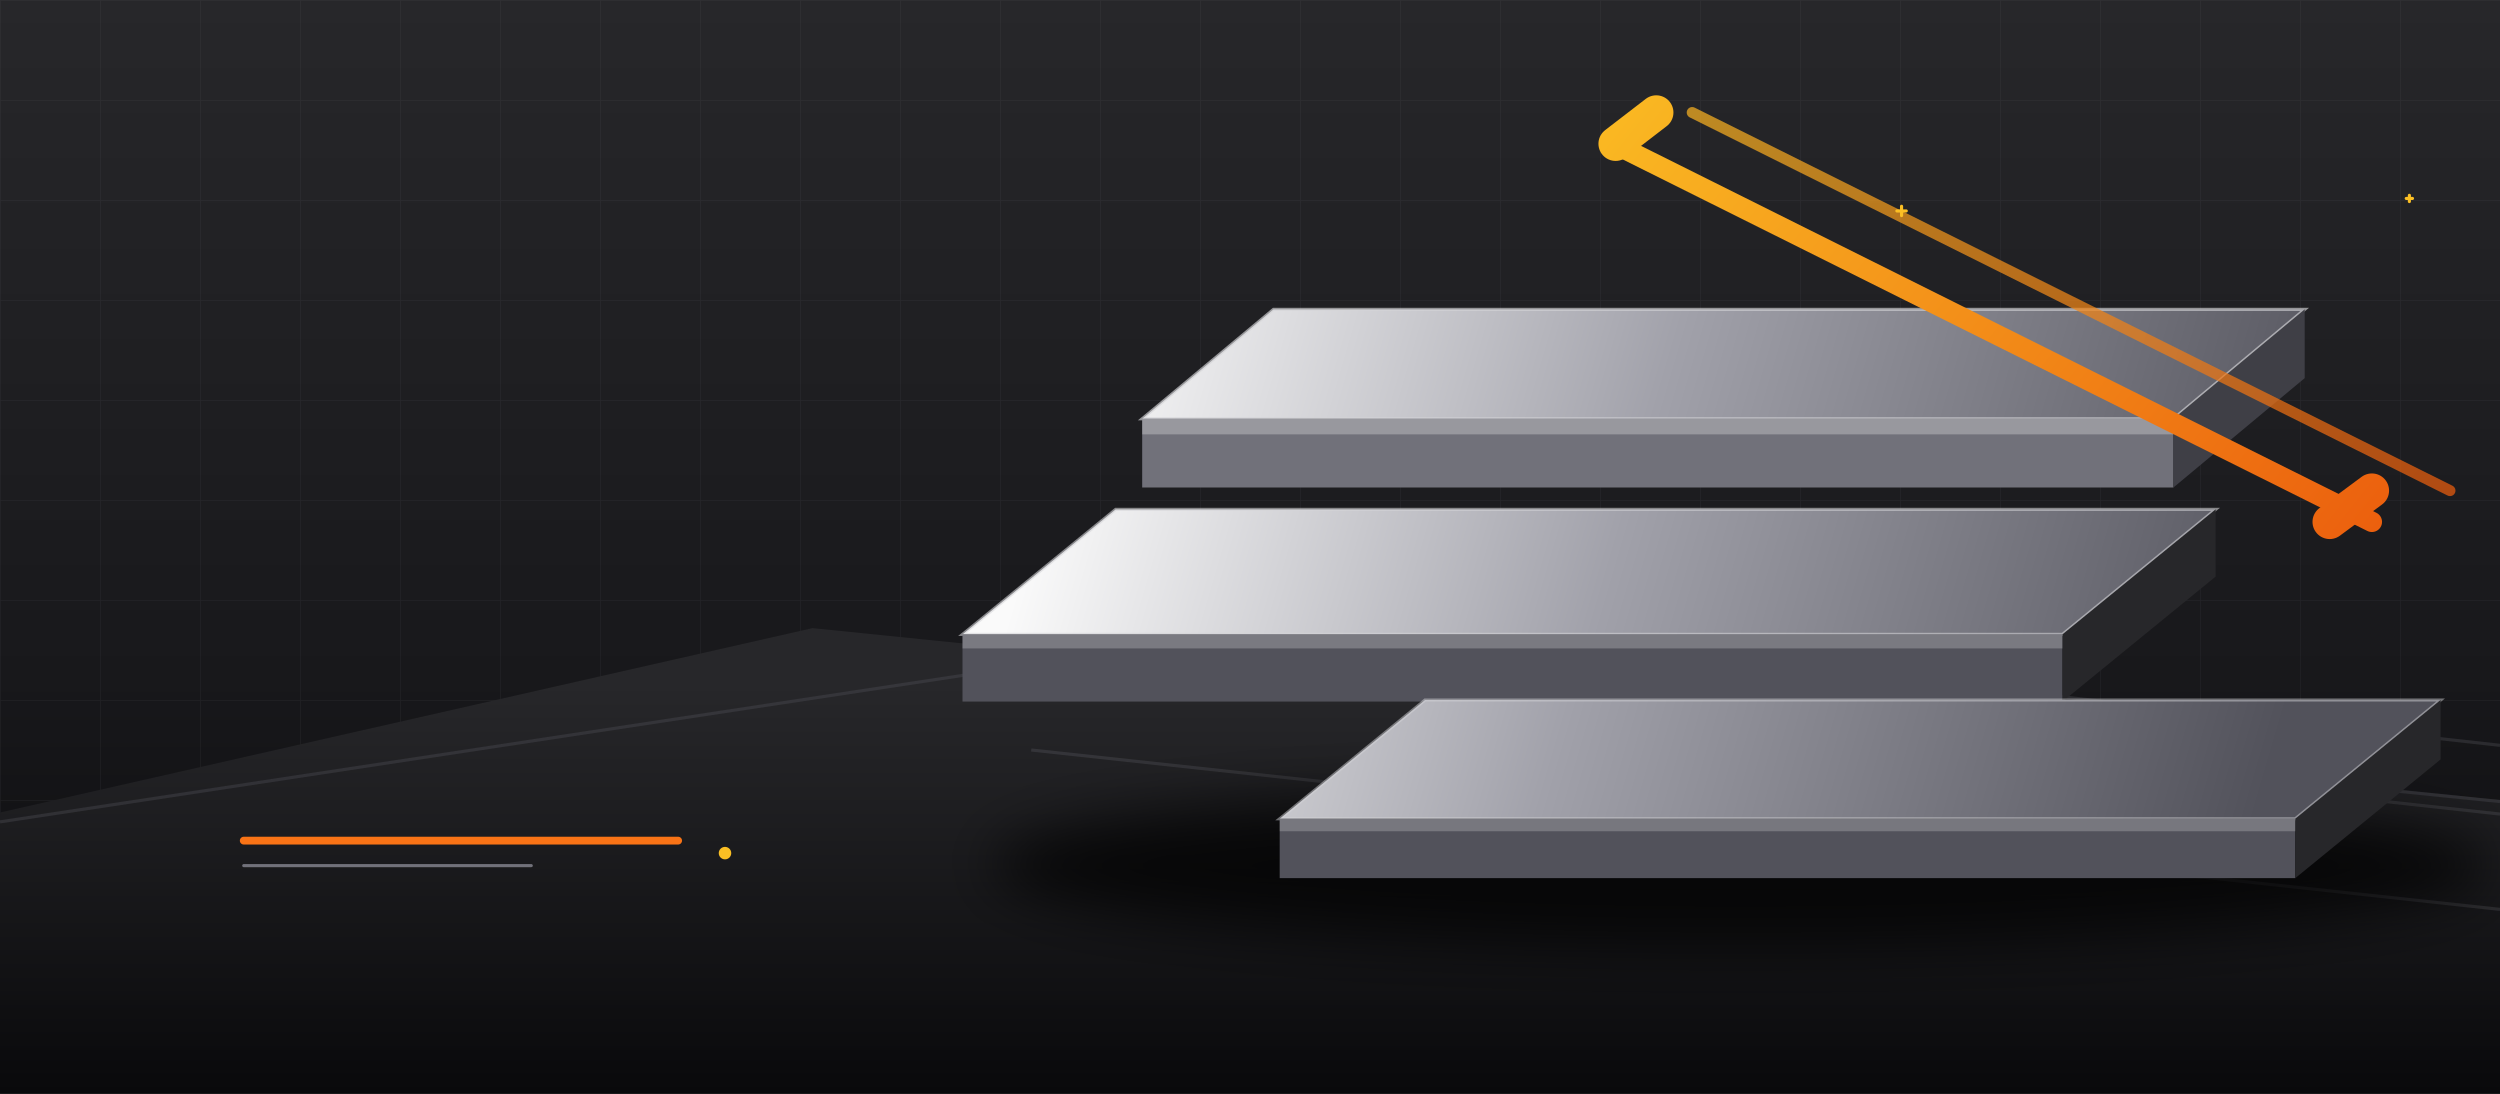
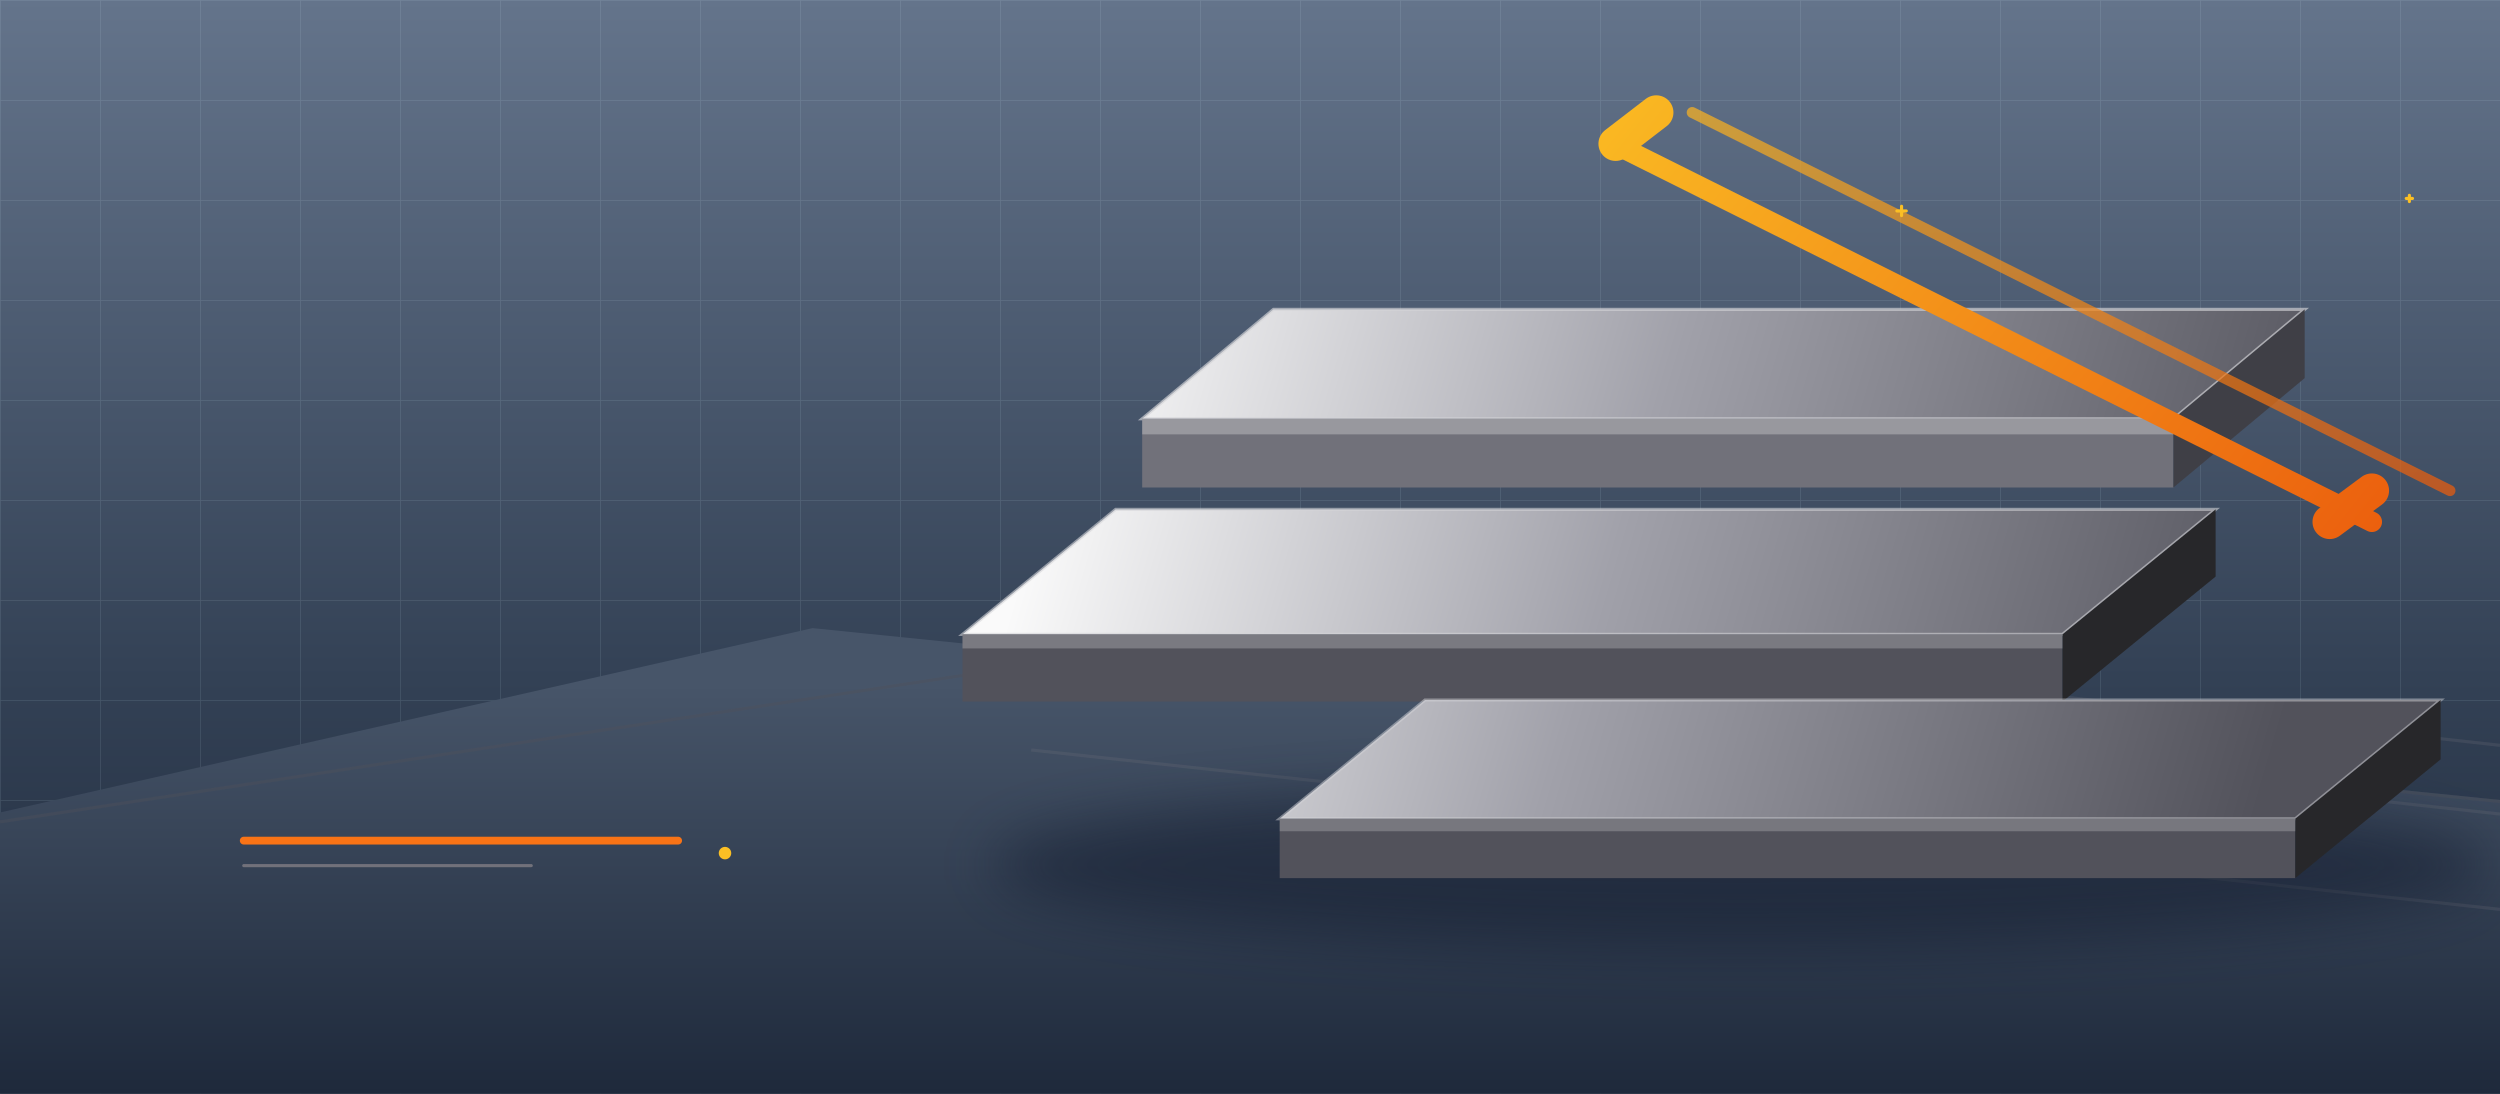
<svg xmlns="http://www.w3.org/2000/svg" viewBox="0 0 1600 700" fill="none">
  <defs>
    <linearGradient id="background" x1="800" y1="0" x2="800" y2="700" gradientUnits="userSpaceOnUse">
-       <stop stop-color="#27272A" />
-       <stop offset=".62" stop-color="#18181B" />
-       <stop offset="1" stop-color="#09090B" />
+       <stop stop-color="#64748B" />
+       <stop offset=".62" stop-color="#334155" />
+       <stop offset="1" stop-color="#1E293B" />
    </linearGradient>
    <linearGradient id="beam" x1="660" y1="292" x2="1450" y2="620" gradientUnits="userSpaceOnUse">
      <stop stop-color="#E4E4E7" />
      <stop offset=".28" stop-color="#71717A" />
      <stop offset=".62" stop-color="#3F3F46" />
      <stop offset="1" stop-color="#A1A1AA" />
    </linearGradient>
    <linearGradient id="beamTop" x1="680" y1="275" x2="1450" y2="500" gradientUnits="userSpaceOnUse">
      <stop stop-color="#FAFAFA" />
      <stop offset=".45" stop-color="#A1A1AA" />
      <stop offset="1" stop-color="#52525B" />
    </linearGradient>
    <linearGradient id="orange" x1="900" y1="170" x2="1400" y2="570" gradientUnits="userSpaceOnUse">
      <stop stop-color="#FBBF24" />
      <stop offset="1" stop-color="#EA580C" />
    </linearGradient>
    <linearGradient id="floor" x1="800" y1="438" x2="800" y2="700" gradientUnits="userSpaceOnUse">
-       <stop stop-color="#27272A" />
-       <stop offset="1" stop-color="#09090B" />
+       <stop stop-color="#475569" />
+       <stop offset="1" stop-color="#1E293B" />
    </linearGradient>
    <pattern id="grid" width="64" height="64" patternUnits="userSpaceOnUse">
-       <path d="M64 0H0v64" stroke="#A1A1AA" stroke-opacity=".08" />
+       <path d="M64 0H0v64" stroke="#E0F2FE" stroke-opacity=".12" />
    </pattern>
    <filter id="shadow" x="540" y="185" width="1100" height="500" color-interpolation-filters="sRGB" filterUnits="userSpaceOnUse">
      <feGaussianBlur stdDeviation="18" />
    </filter>
  </defs>
  <path fill="url(#background)" d="M0 0h1600v700H0z" />
  <path fill="url(#grid)" d="M0 0h1600v700H0z" />
  <path d="M0 520 520 402l1080 110v188H0V520Z" fill="url(#floor)" />
  <path d="m0 526 690-105 910 92" stroke="#52525B" stroke-opacity=".36" stroke-width="2" />
  <path d="m660 480 940 102M840 438l760 83M1040 415l560 62" stroke="#71717A" stroke-opacity=".23" stroke-width="2" />
-   <ellipse cx="1114" cy="554" fill="#000" fill-opacity=".72" rx="480" ry="52" filter="url(#shadow)" />
+   <ellipse cx="1114" cy="554" fill="#0F172A" fill-opacity=".48" rx="480" ry="52" filter="url(#shadow)" />
  <path d="M815 198h660l-84 70H731l84-70Z" fill="url(#beamTop)" stroke="#D4D4D8" stroke-opacity=".65" stroke-width="2" />
  <path d="M731 268h660v44H731v-44Z" fill="#71717A" />
  <path d="M1391 268 1475 198v44l-84 70v-44Z" fill="#3F3F46" />
  <path d="M731 268h660v10H731v-10Z" fill="#FAFAFA" fill-opacity=".28" />
  <path d="M714 326h704l-98 80H616l98-80Z" fill="url(#beamTop)" stroke="#D4D4D8" stroke-opacity=".58" stroke-width="2" />
  <path d="M616 406h704v43H616v-43Z" fill="#52525B" />
  <path d="m1320 406 98-80v43l-98 80v-43Z" fill="#27272A" />
  <path d="M616 406h704v9H616v-9Z" fill="#FAFAFA" fill-opacity=".24" />
  <path d="M912 448h650l-93 76H819l93-76Z" fill="url(#beamTop)" stroke="#D4D4D8" stroke-opacity=".48" stroke-width="2" />
  <path d="M819 524h650v38H819v-38Z" fill="#52525B" />
  <path d="m1469 524 93-76v38l-93 76v-38Z" fill="#27272A" />
  <path d="M819 524h650v8H819v-8Z" fill="#FAFAFA" fill-opacity=".22" />
  <g stroke="url(#orange)" stroke-linecap="round">
    <path d="m1033 92 485 242" stroke-width="13" />
    <path d="m1083 72 485 242" stroke-width="7" stroke-opacity=".72" />
    <path d="m1060 72-26 20m484 222-27 20" stroke-width="22" />
  </g>
  <path d="M1214 135h6m-3-3v6" stroke="#FBBF24" stroke-linecap="round" stroke-width="2" />
  <path d="M156 538h278" stroke="#F97316" stroke-linecap="round" stroke-width="5" />
  <path d="M156 554h184" stroke="#71717A" stroke-linecap="round" stroke-width="2" />
  <circle cx="464" cy="546" r="4" fill="#FBBF24" />
  <path d="M1540 127h4m-2-2v4" stroke="#FBBF24" stroke-linecap="round" stroke-width="2" />
</svg>
